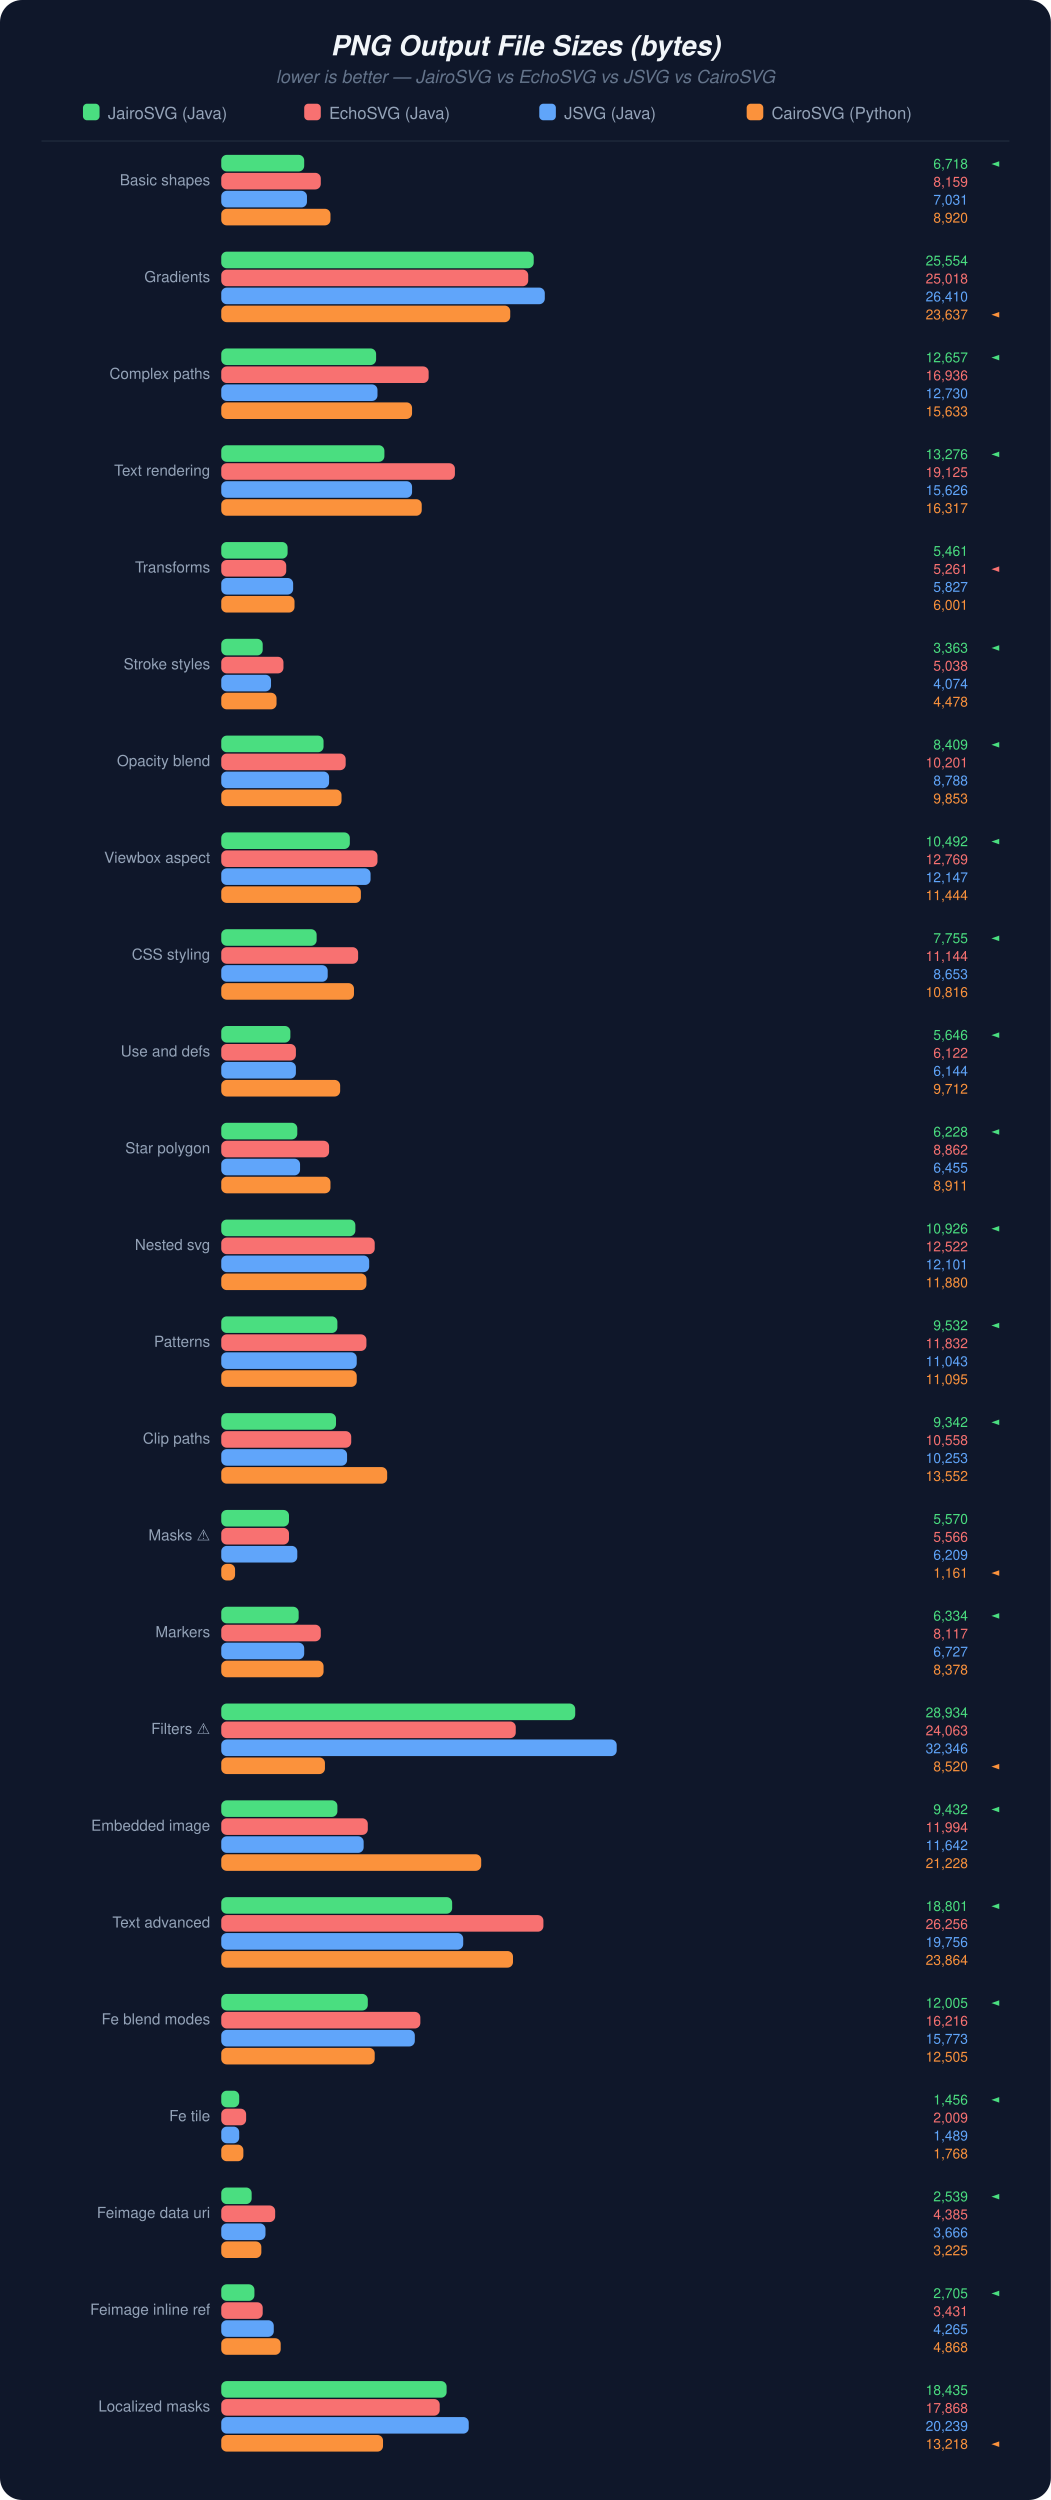
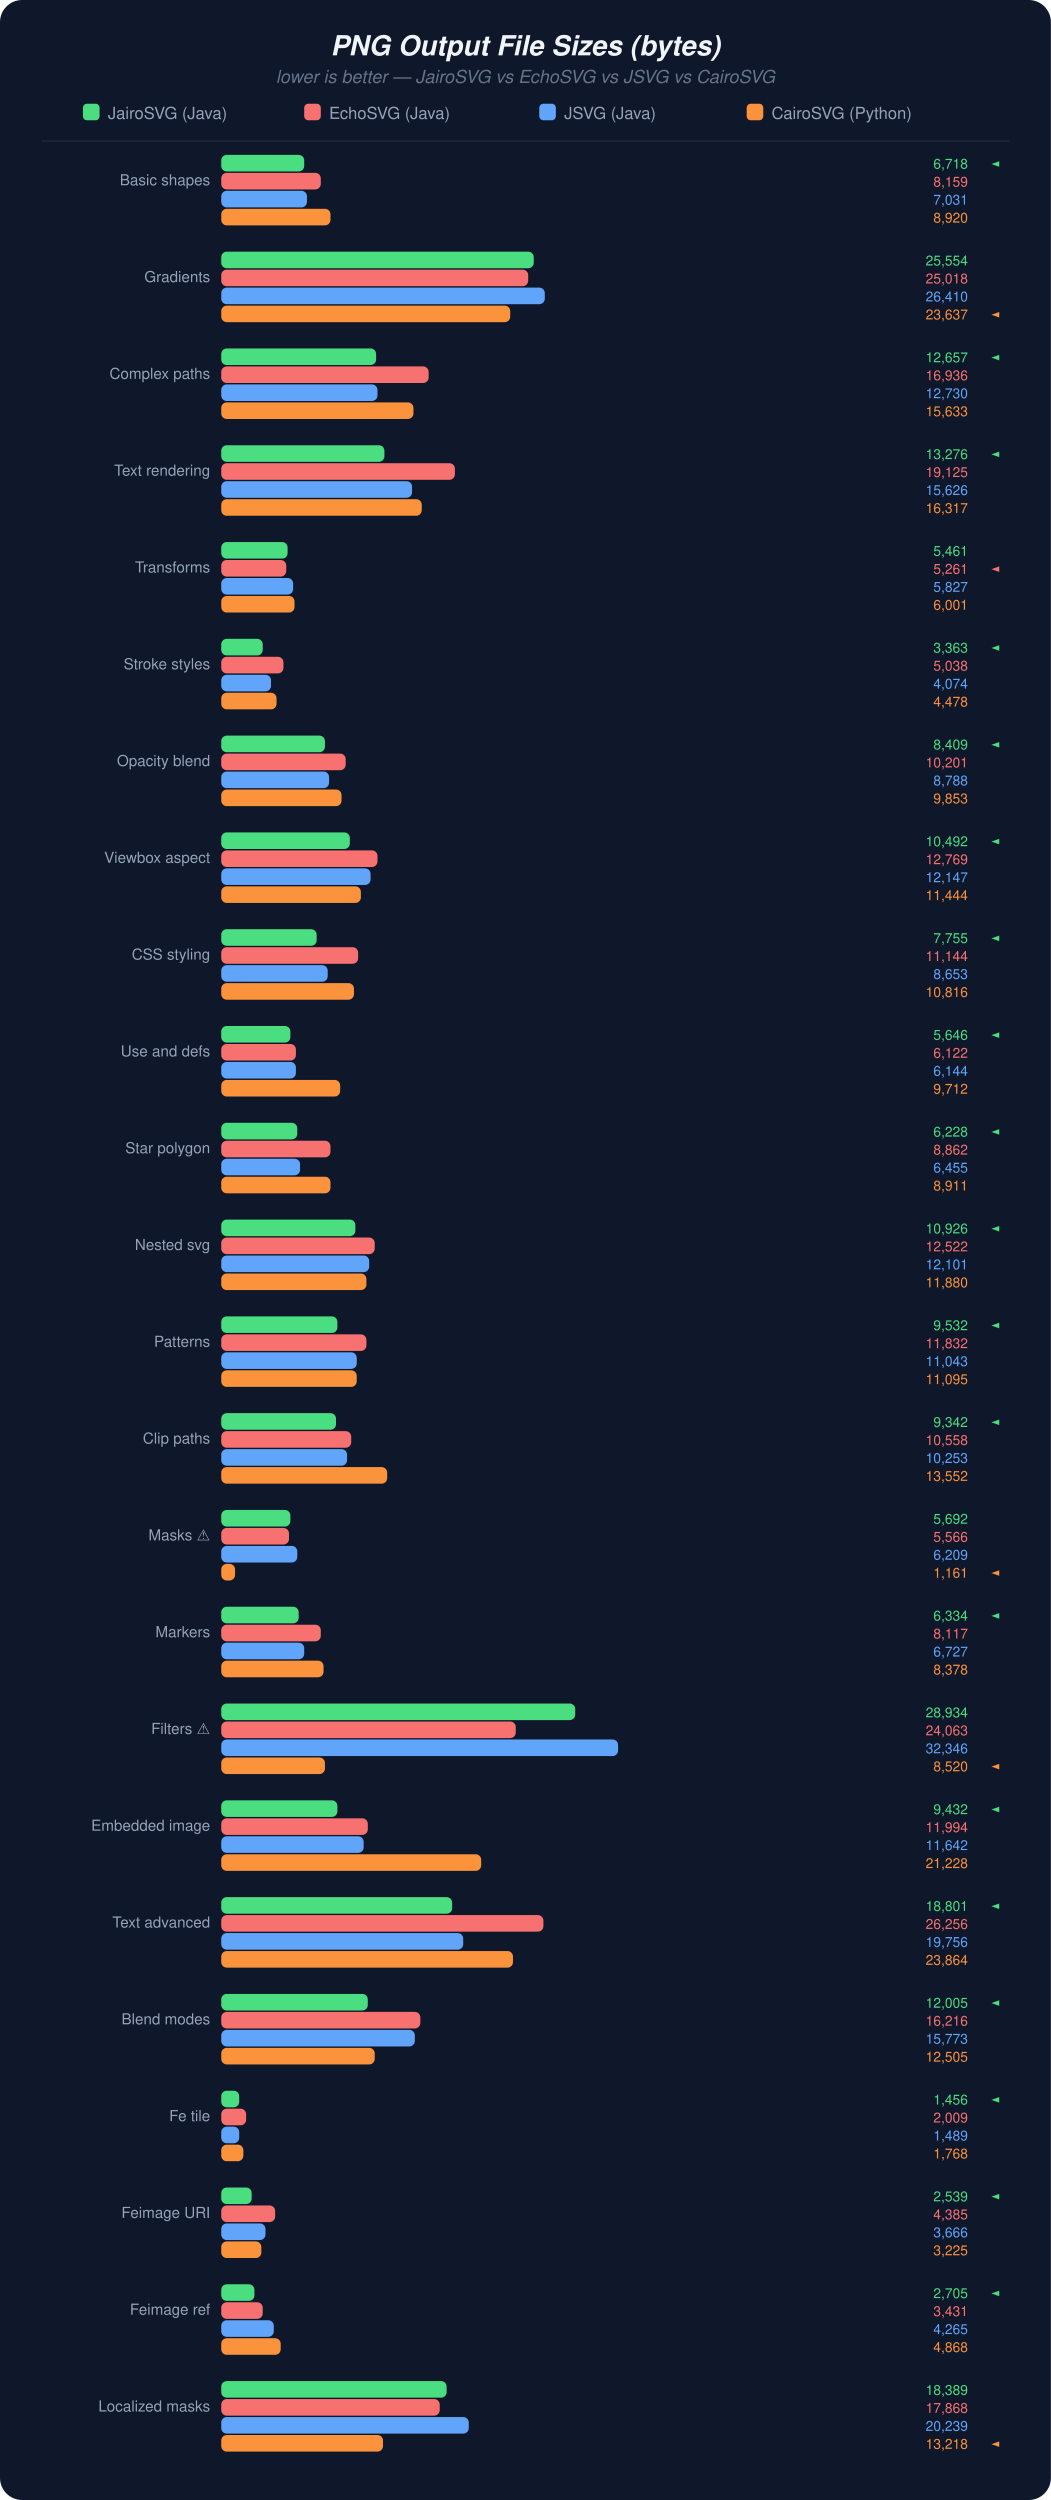
<svg xmlns="http://www.w3.org/2000/svg" width="760" height="1808" viewBox="0 0 760 1808">
  <style>
    text { font-family: -apple-system, BlinkMacSystemFont, "Segoe UI", Helvetica, Arial, sans-serif; }
  </style>
  <rect width="760" height="1808" rx="16" fill="#0f172a" />
  <text x="380" y="40" text-anchor="middle" font-size="20" font-weight="600" font-style="italic" fill="#f1f5f9">PNG Output File Sizes (bytes)</text>
  <text x="380" y="60" text-anchor="middle" font-size="13" font-style="italic" fill="#64748b">lower is better — JairoSVG vs EchoSVG vs JSVG vs CairoSVG</text>
  <rect x="60" y="75" width="12" height="12" rx="3" fill="#4ade80" />
  <text x="78" y="86" font-size="12" fill="#94a3b8">JairoSVG (Java)</text>
  <rect x="220" y="75" width="12" height="12" rx="3" fill="#f87171" />
  <text x="238" y="86" font-size="12" fill="#94a3b8">EchoSVG (Java)</text>
  <rect x="390" y="75" width="12" height="12" rx="3" fill="#60a5fa" />
  <text x="408" y="86" font-size="12" fill="#94a3b8">JSVG (Java)</text>
  <rect x="540" y="75" width="12" height="12" rx="3" fill="#fb923c" />
  <text x="558" y="86" font-size="12" fill="#94a3b8">CairoSVG (Python)</text>
  <line x1="30" y1="102" x2="730" y2="102" stroke="#1e293b" stroke-width="1" />
  <text x="152" y="134" text-anchor="end" font-size="11" font-weight="500" fill="#94a3b8">Basic shapes</text>
  <rect x="160" y="112" width="60" height="12" rx="4" fill="#4ade80" />
  <text x="700" y="122" text-anchor="end" font-size="10" fill="#4ade80">6,718</text>
  <text x="720" y="122" text-anchor="middle" font-size="10" fill="#4ade80">◄</text>
  <rect x="160" y="125" width="72" height="12" rx="4" fill="#f87171" />
  <text x="700" y="135" text-anchor="end" font-size="10" fill="#f87171">8,159</text>
  <rect x="160" y="138" width="62" height="12" rx="4" fill="#60a5fa" />
  <text x="700" y="148" text-anchor="end" font-size="10" fill="#60a5fa">7,031</text>
  <rect x="160" y="151" width="79" height="12" rx="4" fill="#fb923c" />
  <text x="700" y="161" text-anchor="end" font-size="10" fill="#fb923c">8,920</text>
  <text x="152" y="204" text-anchor="end" font-size="11" font-weight="500" fill="#94a3b8">Gradients</text>
  <rect x="160" y="182" width="226" height="12" rx="4" fill="#4ade80" />
  <text x="700" y="192" text-anchor="end" font-size="10" fill="#4ade80">25,554</text>
  <rect x="160" y="195" width="222" height="12" rx="4" fill="#f87171" />
  <text x="700" y="205" text-anchor="end" font-size="10" fill="#f87171">25,018</text>
  <rect x="160" y="208" width="234" height="12" rx="4" fill="#60a5fa" />
  <text x="700" y="218" text-anchor="end" font-size="10" fill="#60a5fa">26,410</text>
  <rect x="160" y="221" width="209" height="12" rx="4" fill="#fb923c" />
  <text x="700" y="231" text-anchor="end" font-size="10" fill="#fb923c">23,637</text>
  <text x="720" y="231" text-anchor="middle" font-size="10" fill="#fb923c">◄</text>
  <text x="152" y="274" text-anchor="end" font-size="11" font-weight="500" fill="#94a3b8">Complex paths</text>
  <rect x="160" y="252" width="112" height="12" rx="4" fill="#4ade80" />
  <text x="700" y="262" text-anchor="end" font-size="10" fill="#4ade80">12,657</text>
  <text x="720" y="262" text-anchor="middle" font-size="10" fill="#4ade80">◄</text>
  <rect x="160" y="265" width="150" height="12" rx="4" fill="#f87171" />
  <text x="700" y="275" text-anchor="end" font-size="10" fill="#f87171">16,936</text>
  <rect x="160" y="278" width="113" height="12" rx="4" fill="#60a5fa" />
  <text x="700" y="288" text-anchor="end" font-size="10" fill="#60a5fa">12,730</text>
-   <rect x="160" y="291" width="138" height="12" rx="4" fill="#fb923c" />
+   <rect x="160" y="291" width="139" height="12" rx="4" fill="#fb923c" />
  <text x="700" y="301" text-anchor="end" font-size="10" fill="#fb923c">15,633</text>
  <text x="152" y="344" text-anchor="end" font-size="11" font-weight="500" fill="#94a3b8">Text rendering</text>
  <rect x="160" y="322" width="118" height="12" rx="4" fill="#4ade80" />
  <text x="700" y="332" text-anchor="end" font-size="10" fill="#4ade80">13,276</text>
  <text x="720" y="332" text-anchor="middle" font-size="10" fill="#4ade80">◄</text>
  <rect x="160" y="335" width="169" height="12" rx="4" fill="#f87171" />
  <text x="700" y="345" text-anchor="end" font-size="10" fill="#f87171">19,125</text>
  <rect x="160" y="348" width="138" height="12" rx="4" fill="#60a5fa" />
  <text x="700" y="358" text-anchor="end" font-size="10" fill="#60a5fa">15,626</text>
  <rect x="160" y="361" width="145" height="12" rx="4" fill="#fb923c" />
  <text x="700" y="371" text-anchor="end" font-size="10" fill="#fb923c">16,317</text>
  <text x="152" y="414" text-anchor="end" font-size="11" font-weight="500" fill="#94a3b8">Transforms</text>
  <rect x="160" y="392" width="48" height="12" rx="4" fill="#4ade80" />
  <text x="700" y="402" text-anchor="end" font-size="10" fill="#4ade80">5,461</text>
  <rect x="160" y="405" width="47" height="12" rx="4" fill="#f87171" />
  <text x="700" y="415" text-anchor="end" font-size="10" fill="#f87171">5,261</text>
  <text x="720" y="415" text-anchor="middle" font-size="10" fill="#f87171">◄</text>
  <rect x="160" y="418" width="52" height="12" rx="4" fill="#60a5fa" />
  <text x="700" y="428" text-anchor="end" font-size="10" fill="#60a5fa">5,827</text>
  <rect x="160" y="431" width="53" height="12" rx="4" fill="#fb923c" />
  <text x="700" y="441" text-anchor="end" font-size="10" fill="#fb923c">6,001</text>
  <text x="152" y="484" text-anchor="end" font-size="11" font-weight="500" fill="#94a3b8">Stroke styles</text>
  <rect x="160" y="462" width="30" height="12" rx="4" fill="#4ade80" />
  <text x="700" y="472" text-anchor="end" font-size="10" fill="#4ade80">3,363</text>
  <text x="720" y="472" text-anchor="middle" font-size="10" fill="#4ade80">◄</text>
  <rect x="160" y="475" width="45" height="12" rx="4" fill="#f87171" />
  <text x="700" y="485" text-anchor="end" font-size="10" fill="#f87171">5,038</text>
  <rect x="160" y="488" width="36" height="12" rx="4" fill="#60a5fa" />
  <text x="700" y="498" text-anchor="end" font-size="10" fill="#60a5fa">4,074</text>
  <rect x="160" y="501" width="40" height="12" rx="4" fill="#fb923c" />
  <text x="700" y="511" text-anchor="end" font-size="10" fill="#fb923c">4,478</text>
  <text x="152" y="554" text-anchor="end" font-size="11" font-weight="500" fill="#94a3b8">Opacity blend</text>
-   <rect x="160" y="532" width="74" height="12" rx="4" fill="#4ade80" />
+   <rect x="160" y="532" width="75" height="12" rx="4" fill="#4ade80" />
  <text x="700" y="542" text-anchor="end" font-size="10" fill="#4ade80">8,409</text>
  <text x="720" y="542" text-anchor="middle" font-size="10" fill="#4ade80">◄</text>
  <rect x="160" y="545" width="90" height="12" rx="4" fill="#f87171" />
  <text x="700" y="555" text-anchor="end" font-size="10" fill="#f87171">10,201</text>
  <rect x="160" y="558" width="78" height="12" rx="4" fill="#60a5fa" />
  <text x="700" y="568" text-anchor="end" font-size="10" fill="#60a5fa">8,788</text>
  <rect x="160" y="571" width="87" height="12" rx="4" fill="#fb923c" />
  <text x="700" y="581" text-anchor="end" font-size="10" fill="#fb923c">9,853</text>
  <text x="152" y="624" text-anchor="end" font-size="11" font-weight="500" fill="#94a3b8">Viewbox aspect</text>
  <rect x="160" y="602" width="93" height="12" rx="4" fill="#4ade80" />
  <text x="700" y="612" text-anchor="end" font-size="10" fill="#4ade80">10,492</text>
  <text x="720" y="612" text-anchor="middle" font-size="10" fill="#4ade80">◄</text>
  <rect x="160" y="615" width="113" height="12" rx="4" fill="#f87171" />
  <text x="700" y="625" text-anchor="end" font-size="10" fill="#f87171">12,769</text>
  <rect x="160" y="628" width="108" height="12" rx="4" fill="#60a5fa" />
  <text x="700" y="638" text-anchor="end" font-size="10" fill="#60a5fa">12,147</text>
  <rect x="160" y="641" width="101" height="12" rx="4" fill="#fb923c" />
  <text x="700" y="651" text-anchor="end" font-size="10" fill="#fb923c">11,444</text>
  <text x="152" y="694" text-anchor="end" font-size="11" font-weight="500" fill="#94a3b8">CSS styling</text>
  <rect x="160" y="672" width="69" height="12" rx="4" fill="#4ade80" />
  <text x="700" y="682" text-anchor="end" font-size="10" fill="#4ade80">7,755</text>
  <text x="720" y="682" text-anchor="middle" font-size="10" fill="#4ade80">◄</text>
  <rect x="160" y="685" width="99" height="12" rx="4" fill="#f87171" />
  <text x="700" y="695" text-anchor="end" font-size="10" fill="#f87171">11,144</text>
  <rect x="160" y="698" width="77" height="12" rx="4" fill="#60a5fa" />
  <text x="700" y="708" text-anchor="end" font-size="10" fill="#60a5fa">8,653</text>
  <rect x="160" y="711" width="96" height="12" rx="4" fill="#fb923c" />
  <text x="700" y="721" text-anchor="end" font-size="10" fill="#fb923c">10,816</text>
  <text x="152" y="764" text-anchor="end" font-size="11" font-weight="500" fill="#94a3b8">Use and defs</text>
  <rect x="160" y="742" width="50" height="12" rx="4" fill="#4ade80" />
  <text x="700" y="752" text-anchor="end" font-size="10" fill="#4ade80">5,646</text>
  <text x="720" y="752" text-anchor="middle" font-size="10" fill="#4ade80">◄</text>
  <rect x="160" y="755" width="54" height="12" rx="4" fill="#f87171" />
  <text x="700" y="765" text-anchor="end" font-size="10" fill="#f87171">6,122</text>
  <rect x="160" y="768" width="54" height="12" rx="4" fill="#60a5fa" />
  <text x="700" y="778" text-anchor="end" font-size="10" fill="#60a5fa">6,144</text>
  <rect x="160" y="781" width="86" height="12" rx="4" fill="#fb923c" />
  <text x="700" y="791" text-anchor="end" font-size="10" fill="#fb923c">9,712</text>
  <text x="152" y="834" text-anchor="end" font-size="11" font-weight="500" fill="#94a3b8">Star polygon</text>
  <rect x="160" y="812" width="55" height="12" rx="4" fill="#4ade80" />
  <text x="700" y="822" text-anchor="end" font-size="10" fill="#4ade80">6,228</text>
  <text x="720" y="822" text-anchor="middle" font-size="10" fill="#4ade80">◄</text>
-   <rect x="160" y="825" width="78" height="12" rx="4" fill="#f87171" />
+   <rect x="160" y="825" width="79" height="12" rx="4" fill="#f87171" />
  <text x="700" y="835" text-anchor="end" font-size="10" fill="#f87171">8,862</text>
  <rect x="160" y="838" width="57" height="12" rx="4" fill="#60a5fa" />
  <text x="700" y="848" text-anchor="end" font-size="10" fill="#60a5fa">6,455</text>
  <rect x="160" y="851" width="79" height="12" rx="4" fill="#fb923c" />
  <text x="700" y="861" text-anchor="end" font-size="10" fill="#fb923c">8,911</text>
  <text x="152" y="904" text-anchor="end" font-size="11" font-weight="500" fill="#94a3b8">Nested svg</text>
  <rect x="160" y="882" width="97" height="12" rx="4" fill="#4ade80" />
  <text x="700" y="892" text-anchor="end" font-size="10" fill="#4ade80">10,926</text>
  <text x="720" y="892" text-anchor="middle" font-size="10" fill="#4ade80">◄</text>
  <rect x="160" y="895" width="111" height="12" rx="4" fill="#f87171" />
  <text x="700" y="905" text-anchor="end" font-size="10" fill="#f87171">12,522</text>
  <rect x="160" y="908" width="107" height="12" rx="4" fill="#60a5fa" />
  <text x="700" y="918" text-anchor="end" font-size="10" fill="#60a5fa">12,101</text>
  <rect x="160" y="921" width="105" height="12" rx="4" fill="#fb923c" />
  <text x="700" y="931" text-anchor="end" font-size="10" fill="#fb923c">11,880</text>
  <text x="152" y="974" text-anchor="end" font-size="11" font-weight="500" fill="#94a3b8">Patterns</text>
  <rect x="160" y="952" width="84" height="12" rx="4" fill="#4ade80" />
  <text x="700" y="962" text-anchor="end" font-size="10" fill="#4ade80">9,532</text>
  <text x="720" y="962" text-anchor="middle" font-size="10" fill="#4ade80">◄</text>
  <rect x="160" y="965" width="105" height="12" rx="4" fill="#f87171" />
  <text x="700" y="975" text-anchor="end" font-size="10" fill="#f87171">11,832</text>
  <rect x="160" y="978" width="98" height="12" rx="4" fill="#60a5fa" />
  <text x="700" y="988" text-anchor="end" font-size="10" fill="#60a5fa">11,043</text>
  <rect x="160" y="991" width="98" height="12" rx="4" fill="#fb923c" />
  <text x="700" y="1001" text-anchor="end" font-size="10" fill="#fb923c">11,095</text>
  <text x="152" y="1044" text-anchor="end" font-size="11" font-weight="500" fill="#94a3b8">Clip paths</text>
  <rect x="160" y="1022" width="83" height="12" rx="4" fill="#4ade80" />
  <text x="700" y="1032" text-anchor="end" font-size="10" fill="#4ade80">9,342</text>
  <text x="720" y="1032" text-anchor="middle" font-size="10" fill="#4ade80">◄</text>
  <rect x="160" y="1035" width="94" height="12" rx="4" fill="#f87171" />
  <text x="700" y="1045" text-anchor="end" font-size="10" fill="#f87171">10,558</text>
  <rect x="160" y="1048" width="91" height="12" rx="4" fill="#60a5fa" />
  <text x="700" y="1058" text-anchor="end" font-size="10" fill="#60a5fa">10,253</text>
  <rect x="160" y="1061" width="120" height="12" rx="4" fill="#fb923c" />
  <text x="700" y="1071" text-anchor="end" font-size="10" fill="#fb923c">13,552</text>
  <text x="152" y="1114" text-anchor="end" font-size="11" font-weight="500" fill="#94a3b8">Masks ⚠️</text>
-   <rect x="160" y="1092" width="49" height="12" rx="4" fill="#4ade80" />
-   <text x="700" y="1102" text-anchor="end" font-size="10" fill="#4ade80">5,570</text>
+   <rect x="160" y="1092" width="50" height="12" rx="4" fill="#4ade80" />
+   <text x="700" y="1102" text-anchor="end" font-size="10" fill="#4ade80">5,692</text>
  <rect x="160" y="1105" width="49" height="12" rx="4" fill="#f87171" />
  <text x="700" y="1115" text-anchor="end" font-size="10" fill="#f87171">5,566</text>
  <rect x="160" y="1118" width="55" height="12" rx="4" fill="#60a5fa" />
  <text x="700" y="1128" text-anchor="end" font-size="10" fill="#60a5fa">6,209</text>
  <rect x="160" y="1131" width="10" height="12" rx="4" fill="#fb923c" />
  <text x="700" y="1141" text-anchor="end" font-size="10" fill="#fb923c">1,161</text>
  <text x="720" y="1141" text-anchor="middle" font-size="10" fill="#fb923c">◄</text>
  <text x="152" y="1184" text-anchor="end" font-size="11" font-weight="500" fill="#94a3b8">Markers</text>
  <rect x="160" y="1162" width="56" height="12" rx="4" fill="#4ade80" />
  <text x="700" y="1172" text-anchor="end" font-size="10" fill="#4ade80">6,334</text>
  <text x="720" y="1172" text-anchor="middle" font-size="10" fill="#4ade80">◄</text>
  <rect x="160" y="1175" width="72" height="12" rx="4" fill="#f87171" />
  <text x="700" y="1185" text-anchor="end" font-size="10" fill="#f87171">8,117</text>
  <rect x="160" y="1188" width="60" height="12" rx="4" fill="#60a5fa" />
  <text x="700" y="1198" text-anchor="end" font-size="10" fill="#60a5fa">6,727</text>
  <rect x="160" y="1201" width="74" height="12" rx="4" fill="#fb923c" />
  <text x="700" y="1211" text-anchor="end" font-size="10" fill="#fb923c">8,378</text>
  <text x="152" y="1254" text-anchor="end" font-size="11" font-weight="500" fill="#94a3b8">Filters ⚠️</text>
  <rect x="160" y="1232" width="256" height="12" rx="4" fill="#4ade80" />
  <text x="700" y="1242" text-anchor="end" font-size="10" fill="#4ade80">28,934</text>
  <rect x="160" y="1245" width="213" height="12" rx="4" fill="#f87171" />
  <text x="700" y="1255" text-anchor="end" font-size="10" fill="#f87171">24,063</text>
-   <rect x="160" y="1258" width="286" height="12" rx="4" fill="#60a5fa" />
+   <rect x="160" y="1258" width="287" height="12" rx="4" fill="#60a5fa" />
  <text x="700" y="1268" text-anchor="end" font-size="10" fill="#60a5fa">32,346</text>
  <rect x="160" y="1271" width="75" height="12" rx="4" fill="#fb923c" />
  <text x="700" y="1281" text-anchor="end" font-size="10" fill="#fb923c">8,520</text>
  <text x="720" y="1281" text-anchor="middle" font-size="10" fill="#fb923c">◄</text>
  <text x="152" y="1324" text-anchor="end" font-size="11" font-weight="500" fill="#94a3b8">Embedded image</text>
  <rect x="160" y="1302" width="84" height="12" rx="4" fill="#4ade80" />
  <text x="700" y="1312" text-anchor="end" font-size="10" fill="#4ade80">9,432</text>
  <text x="720" y="1312" text-anchor="middle" font-size="10" fill="#4ade80">◄</text>
  <rect x="160" y="1315" width="106" height="12" rx="4" fill="#f87171" />
  <text x="700" y="1325" text-anchor="end" font-size="10" fill="#f87171">11,994</text>
  <rect x="160" y="1328" width="103" height="12" rx="4" fill="#60a5fa" />
  <text x="700" y="1338" text-anchor="end" font-size="10" fill="#60a5fa">11,642</text>
  <rect x="160" y="1341" width="188" height="12" rx="4" fill="#fb923c" />
  <text x="700" y="1351" text-anchor="end" font-size="10" fill="#fb923c">21,228</text>
  <text x="152" y="1394" text-anchor="end" font-size="11" font-weight="500" fill="#94a3b8">Text advanced</text>
  <rect x="160" y="1372" width="167" height="12" rx="4" fill="#4ade80" />
  <text x="700" y="1382" text-anchor="end" font-size="10" fill="#4ade80">18,801</text>
  <text x="720" y="1382" text-anchor="middle" font-size="10" fill="#4ade80">◄</text>
  <rect x="160" y="1385" width="233" height="12" rx="4" fill="#f87171" />
  <text x="700" y="1395" text-anchor="end" font-size="10" fill="#f87171">26,256</text>
  <rect x="160" y="1398" width="175" height="12" rx="4" fill="#60a5fa" />
  <text x="700" y="1408" text-anchor="end" font-size="10" fill="#60a5fa">19,756</text>
  <rect x="160" y="1411" width="211" height="12" rx="4" fill="#fb923c" />
  <text x="700" y="1421" text-anchor="end" font-size="10" fill="#fb923c">23,864</text>
-   <text x="152" y="1464" text-anchor="end" font-size="11" font-weight="500" fill="#94a3b8">Fe blend modes</text>
+   <text x="152" y="1464" text-anchor="end" font-size="11" font-weight="500" fill="#94a3b8">Blend modes</text>
  <rect x="160" y="1442" width="106" height="12" rx="4" fill="#4ade80" />
  <text x="700" y="1452" text-anchor="end" font-size="10" fill="#4ade80">12,005</text>
  <text x="720" y="1452" text-anchor="middle" font-size="10" fill="#4ade80">◄</text>
  <rect x="160" y="1455" width="144" height="12" rx="4" fill="#f87171" />
  <text x="700" y="1465" text-anchor="end" font-size="10" fill="#f87171">16,216</text>
  <rect x="160" y="1468" width="140" height="12" rx="4" fill="#60a5fa" />
  <text x="700" y="1478" text-anchor="end" font-size="10" fill="#60a5fa">15,773</text>
  <rect x="160" y="1481" width="111" height="12" rx="4" fill="#fb923c" />
  <text x="700" y="1491" text-anchor="end" font-size="10" fill="#fb923c">12,505</text>
  <text x="152" y="1534" text-anchor="end" font-size="11" font-weight="500" fill="#94a3b8">Fe tile</text>
  <rect x="160" y="1512" width="13" height="12" rx="4" fill="#4ade80" />
  <text x="700" y="1522" text-anchor="end" font-size="10" fill="#4ade80">1,456</text>
  <text x="720" y="1522" text-anchor="middle" font-size="10" fill="#4ade80">◄</text>
  <rect x="160" y="1525" width="18" height="12" rx="4" fill="#f87171" />
  <text x="700" y="1535" text-anchor="end" font-size="10" fill="#f87171">2,009</text>
  <rect x="160" y="1538" width="13" height="12" rx="4" fill="#60a5fa" />
  <text x="700" y="1548" text-anchor="end" font-size="10" fill="#60a5fa">1,489</text>
  <rect x="160" y="1551" width="16" height="12" rx="4" fill="#fb923c" />
  <text x="700" y="1561" text-anchor="end" font-size="10" fill="#fb923c">1,768</text>
-   <text x="152" y="1604" text-anchor="end" font-size="11" font-weight="500" fill="#94a3b8">Feimage data uri</text>
+   <text x="152" y="1604" text-anchor="end" font-size="11" font-weight="500" fill="#94a3b8">Feimage URI</text>
  <rect x="160" y="1582" width="22" height="12" rx="4" fill="#4ade80" />
  <text x="700" y="1592" text-anchor="end" font-size="10" fill="#4ade80">2,539</text>
  <text x="720" y="1592" text-anchor="middle" font-size="10" fill="#4ade80">◄</text>
  <rect x="160" y="1595" width="39" height="12" rx="4" fill="#f87171" />
  <text x="700" y="1605" text-anchor="end" font-size="10" fill="#f87171">4,385</text>
  <rect x="160" y="1608" width="32" height="12" rx="4" fill="#60a5fa" />
  <text x="700" y="1618" text-anchor="end" font-size="10" fill="#60a5fa">3,666</text>
  <rect x="160" y="1621" width="29" height="12" rx="4" fill="#fb923c" />
  <text x="700" y="1631" text-anchor="end" font-size="10" fill="#fb923c">3,225</text>
-   <text x="152" y="1674" text-anchor="end" font-size="11" font-weight="500" fill="#94a3b8">Feimage inline ref</text>
+   <text x="152" y="1674" text-anchor="end" font-size="11" font-weight="500" fill="#94a3b8">Feimage ref</text>
  <rect x="160" y="1652" width="24" height="12" rx="4" fill="#4ade80" />
  <text x="700" y="1662" text-anchor="end" font-size="10" fill="#4ade80">2,705</text>
  <text x="720" y="1662" text-anchor="middle" font-size="10" fill="#4ade80">◄</text>
  <rect x="160" y="1665" width="30" height="12" rx="4" fill="#f87171" />
  <text x="700" y="1675" text-anchor="end" font-size="10" fill="#f87171">3,431</text>
  <rect x="160" y="1678" width="38" height="12" rx="4" fill="#60a5fa" />
  <text x="700" y="1688" text-anchor="end" font-size="10" fill="#60a5fa">4,265</text>
  <rect x="160" y="1691" width="43" height="12" rx="4" fill="#fb923c" />
  <text x="700" y="1701" text-anchor="end" font-size="10" fill="#fb923c">4,868</text>
  <text x="152" y="1744" text-anchor="end" font-size="11" font-weight="500" fill="#94a3b8">Localized masks</text>
  <rect x="160" y="1722" width="163" height="12" rx="4" fill="#4ade80" />
-   <text x="700" y="1732" text-anchor="end" font-size="10" fill="#4ade80">18,435</text>
+   <text x="700" y="1732" text-anchor="end" font-size="10" fill="#4ade80">18,389</text>
  <rect x="160" y="1735" width="158" height="12" rx="4" fill="#f87171" />
  <text x="700" y="1745" text-anchor="end" font-size="10" fill="#f87171">17,868</text>
  <rect x="160" y="1748" width="179" height="12" rx="4" fill="#60a5fa" />
  <text x="700" y="1758" text-anchor="end" font-size="10" fill="#60a5fa">20,239</text>
  <rect x="160" y="1761" width="117" height="12" rx="4" fill="#fb923c" />
  <text x="700" y="1771" text-anchor="end" font-size="10" fill="#fb923c">13,218</text>
  <text x="720" y="1771" text-anchor="middle" font-size="10" fill="#fb923c">◄</text>
</svg>
